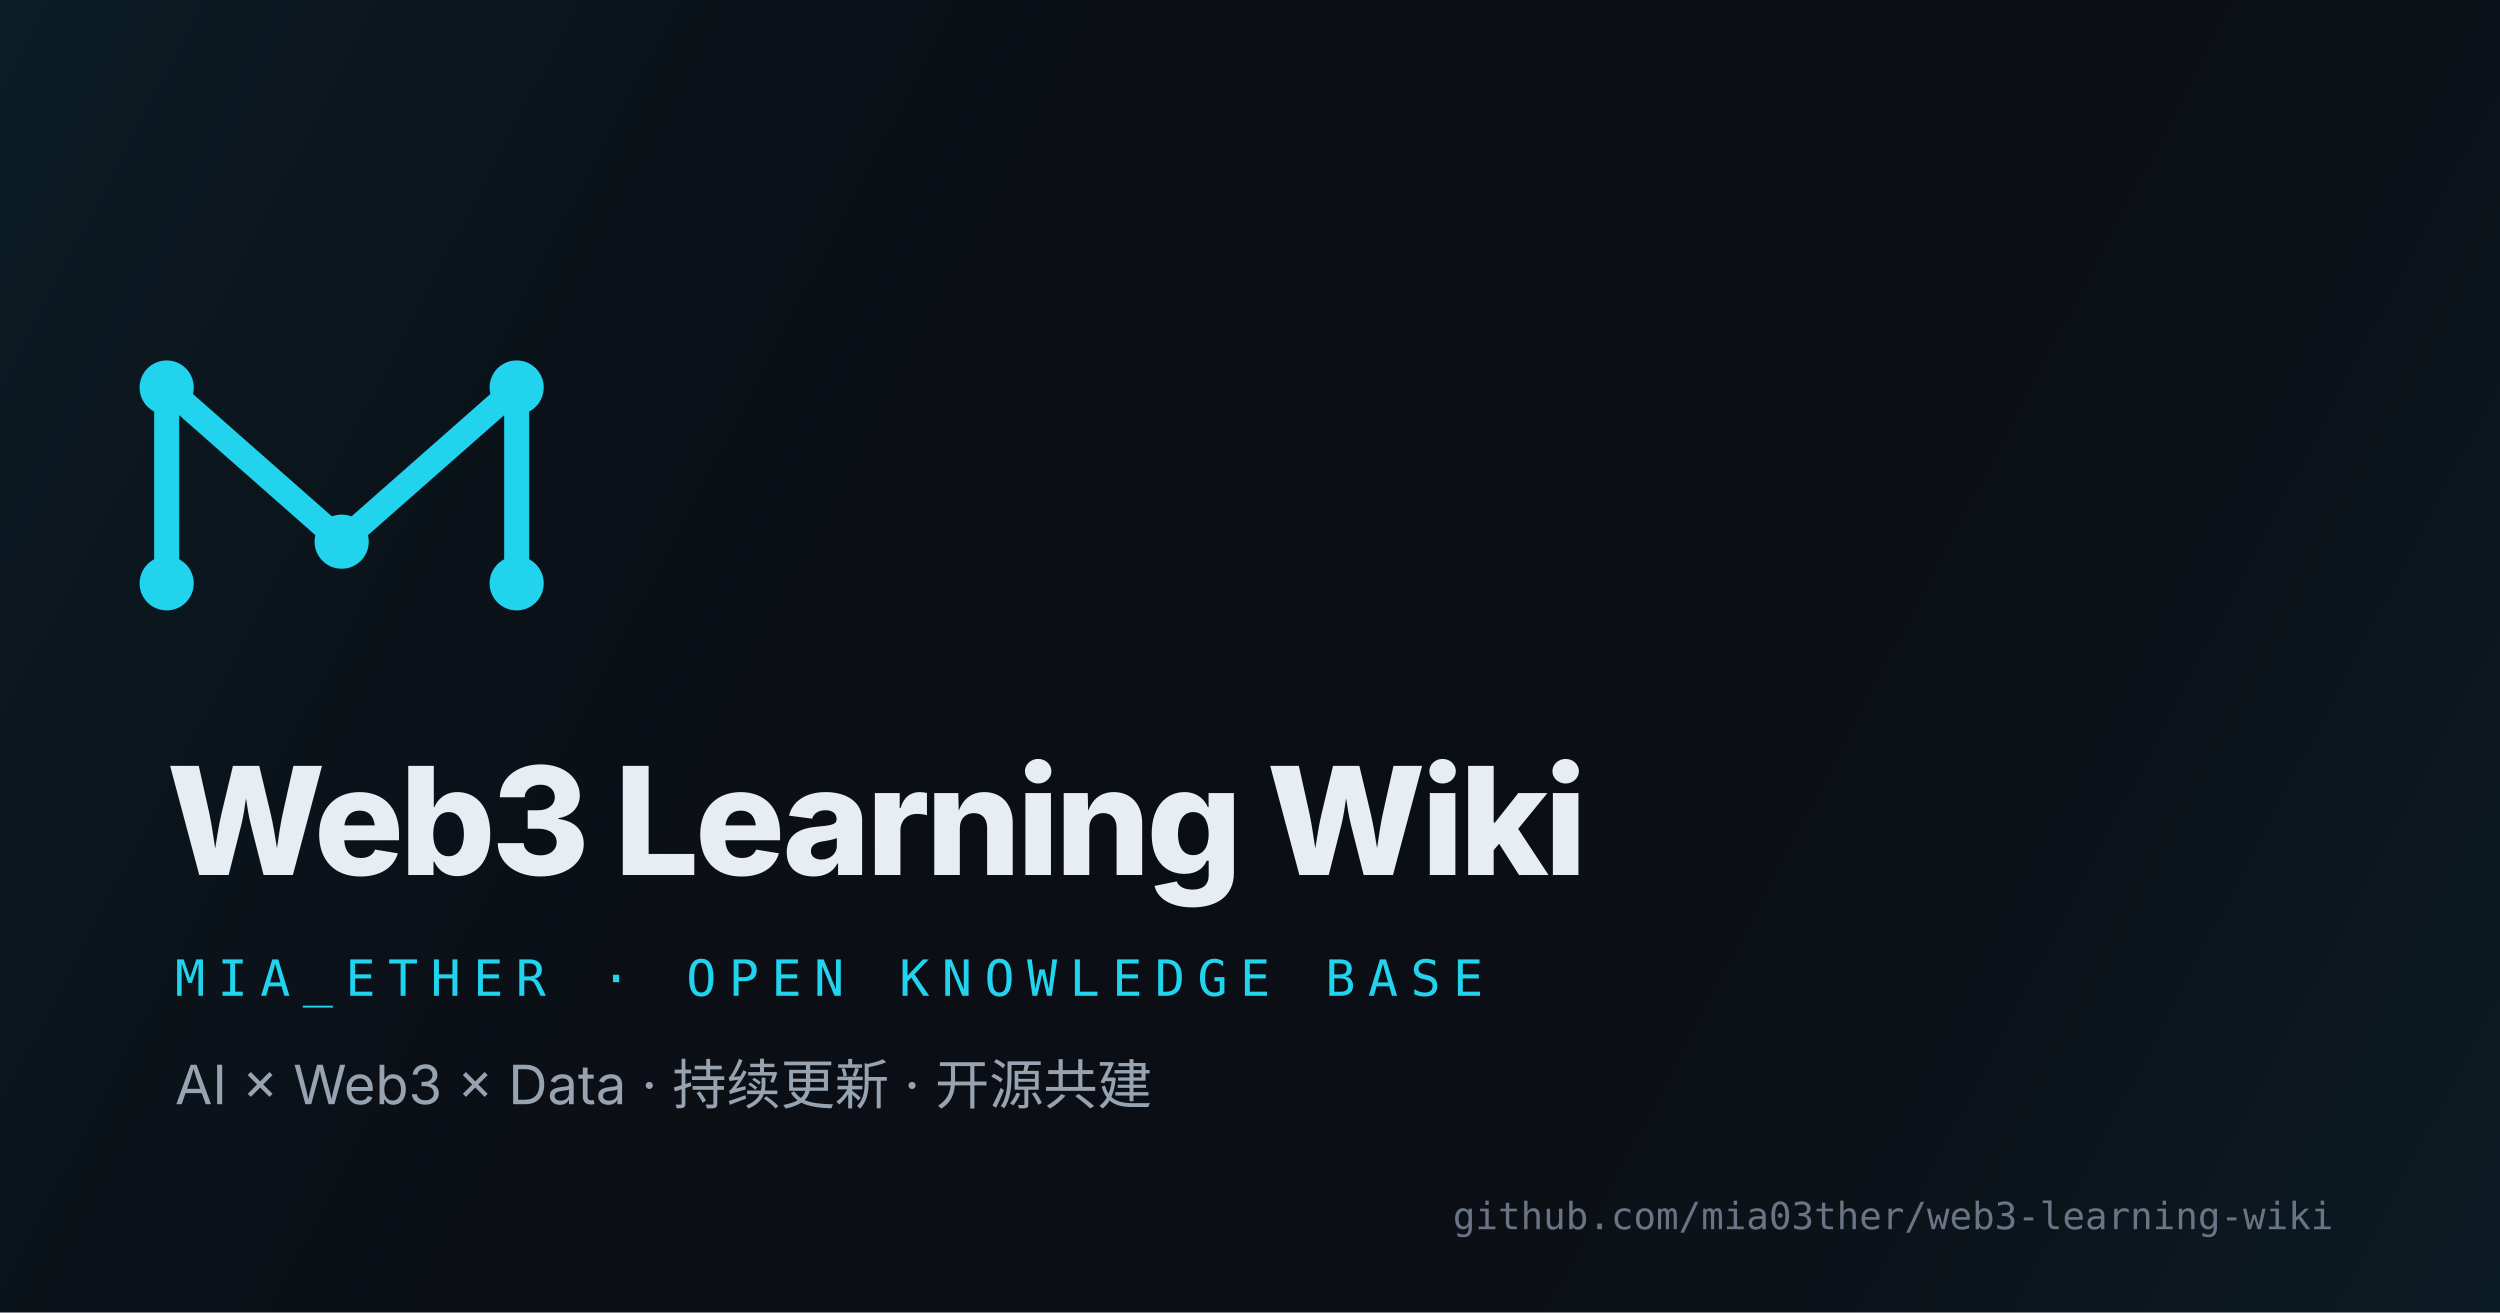
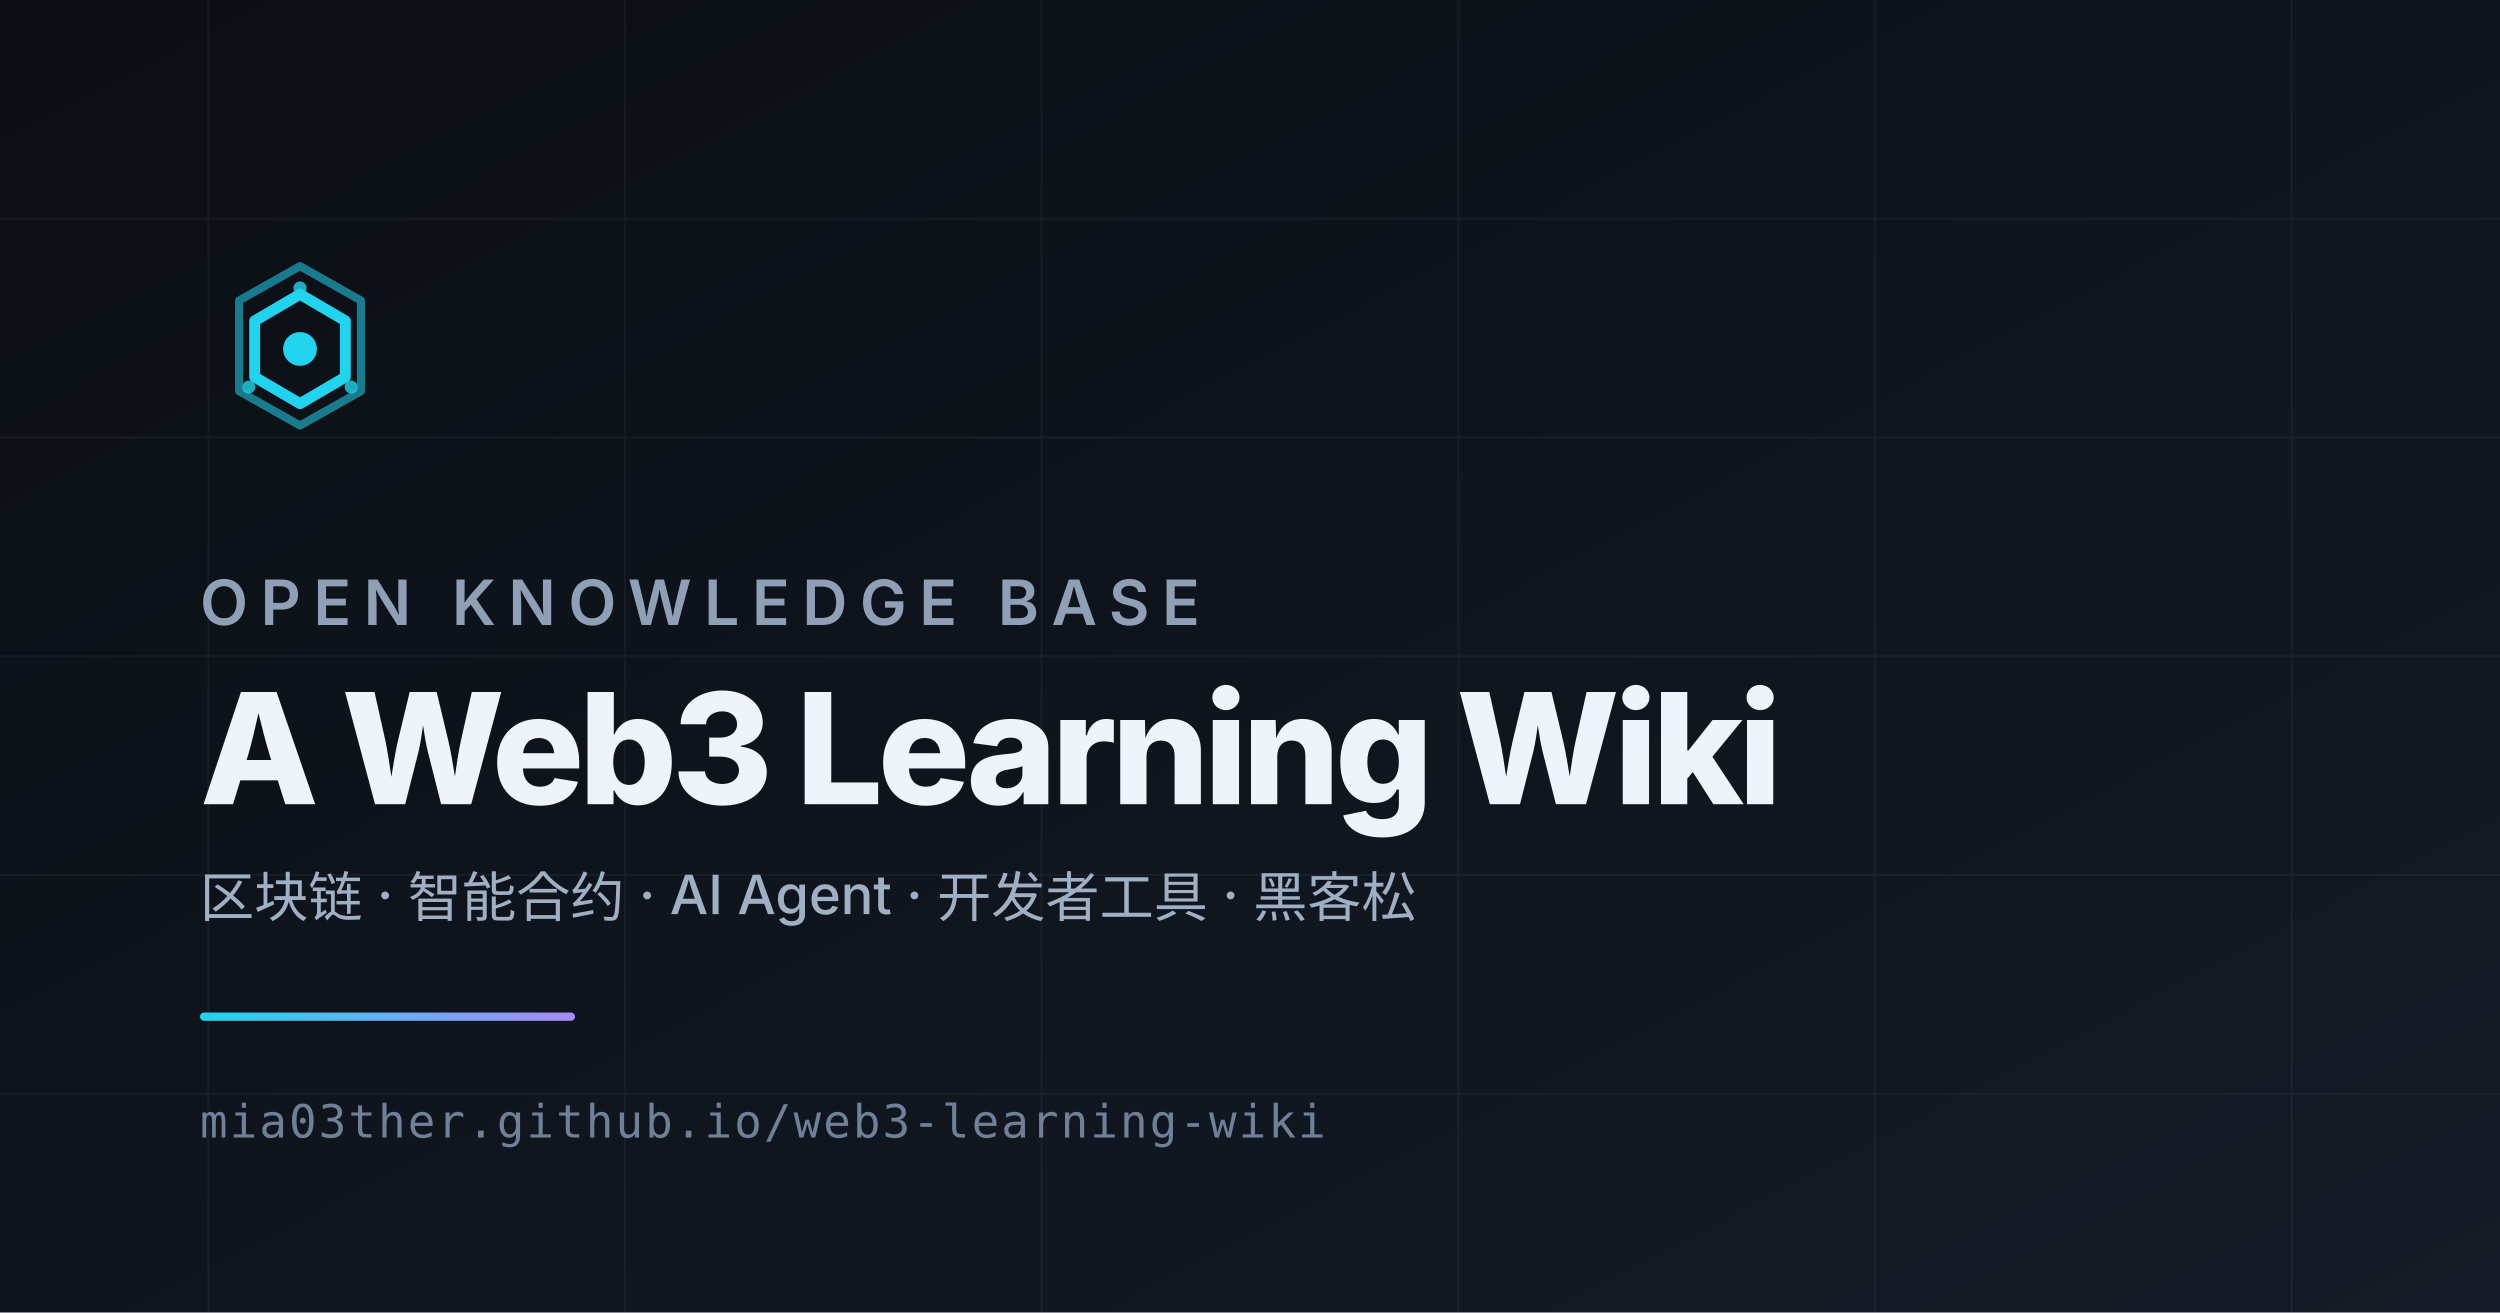
- <svg xmlns="http://www.w3.org/2000/svg" viewBox="0 0 1200 630" width="1200" height="630">
-   <rect width="1200" height="630" fill="#0b0e14" />
-   <rect width="1200" height="630" fill="url(#bg)" opacity="0.6" />
+ <svg xmlns="http://www.w3.org/2000/svg" viewBox="0 0 1200 630" width="1200" height="630" role="img" aria-label="A Web3 Learning Wiki">
  <defs>
-     <linearGradient id="bg" x1="0" y1="0" x2="1200" y2="630" gradientUnits="userSpaceOnUse">
-       <stop offset="0" stop-color="#0e7490" stop-opacity="0.25" />
-       <stop offset="0.5" stop-color="#0b0e14" stop-opacity="0" />
-       <stop offset="1" stop-color="#22d3ee" stop-opacity="0.12" />
+     <linearGradient id="bg" x1="0" y1="0" x2="1" y2="1">
+       <stop offset="0" stop-color="#0b0e14" />
+       <stop offset="1" stop-color="#141b26" />
+     </linearGradient>
+     <linearGradient id="sig" x1="0" y1="0" x2="1" y2="0">
+       <stop offset="0" stop-color="#22d3ee" />
+       <stop offset="1" stop-color="#a78bfa" />
    </linearGradient>
  </defs>
-   <g transform="translate(80, 150)">
-     <g stroke="#22d3ee" stroke-width="12" stroke-linecap="round" stroke-linejoin="round" fill="none">
-       <polyline points="0,130 0,36 84,110 168,36 168,130" />
-     </g>
-     <g fill="#22d3ee">
-       <circle cx="0" cy="130" r="13" />
-       <circle cx="0" cy="36" r="13" />
-       <circle cx="84" cy="110" r="13" />
-       <circle cx="168" cy="36" r="13" />
-       <circle cx="168" cy="130" r="13" />
-     </g>
+   <rect width="1200" height="630" fill="url(#bg)" />
+   <g opacity=".07" stroke="#8fa0b6" stroke-width="1">
+     <path d="M0 105H1200M0 210H1200M0 315H1200M0 420H1200M0 525H1200" />
+     <path d="M100 0V630M300 0V630M500 0V630M700 0V630M900 0V630M1100 0V630" />
  </g>
-   <text x="80" y="420" fill="#e6edf3" font-family="Inter, system-ui, sans-serif" font-size="72" font-weight="800" letter-spacing="-2">Web3 Learning Wiki</text>
-   <text x="84" y="478" fill="#22d3ee" font-family="JetBrains Mono, monospace" font-size="24" letter-spacing="6">MIA_ETHER · OPEN KNOWLEDGE BASE</text>
-   <text x="84" y="530" fill="#98a3b1" font-family="Inter, system-ui, sans-serif" font-size="26" font-weight="400">AI × Web3 × Data · 持续更新 · 开源共建</text>
-   <text x="1120" y="590" fill="#6b7484" font-family="JetBrains Mono, monospace" font-size="18" text-anchor="end">github.com/mia03ther/web3-learning-wiki</text>
+   <g transform="translate(96 118) scale(1.5)" fill="none" stroke="#22d3ee" stroke-linejoin="round">
+     <path d="M32 6.5 12.5 17.5v29L32 57.5l19.5-11v-29L32 6.5Z" stroke-width="2.6" opacity=".55" />
+     <path d="M32 15.5 17.5 24v18L32 50.5 46.5 42V24L32 15.5Z" stroke-width="3.5" />
+     <circle cx="32" cy="33" r="5.4" fill="#22d3ee" stroke="none" />
+     <circle cx="32" cy="13.5" r="2.1" fill="#22d3ee" stroke="none" opacity=".8" />
+     <circle cx="15.6" cy="45.2" r="2.1" fill="#22d3ee" stroke="none" opacity=".8" />
+     <circle cx="48.4" cy="45.2" r="2.1" fill="#22d3ee" stroke="none" opacity=".8" />
+   </g>
+   <text x="96" y="300" font-family="Inter, -apple-system, Segoe UI, sans-serif" font-size="30" font-weight="600" letter-spacing="6" fill="#8fa0b6">
+     OPEN KNOWLEDGE BASE
+   </text>
+   <text x="96" y="386" font-family="Inter, -apple-system, Segoe UI, sans-serif" font-size="74" font-weight="800" letter-spacing="-2.6" fill="#eef4fa">
+     A Web3 Learning Wiki
+   </text>
+   <text x="96" y="440" font-family="Inter, -apple-system, Segoe UI, sans-serif" font-size="26" font-weight="500" fill="#9fb0c4">
+     区块链 · 智能合约 · AI Agent · 开发者工具 · 黑客松
+   </text>
+   <rect x="96" y="486" width="180" height="4" rx="2" fill="url(#sig)" />
+   <text x="96" y="546" font-family="JetBrains Mono, Consolas, monospace" font-size="22" letter-spacing="1" fill="#6f8098">
+     mia03ther.github.io/web3-learning-wiki
+   </text>
</svg>
